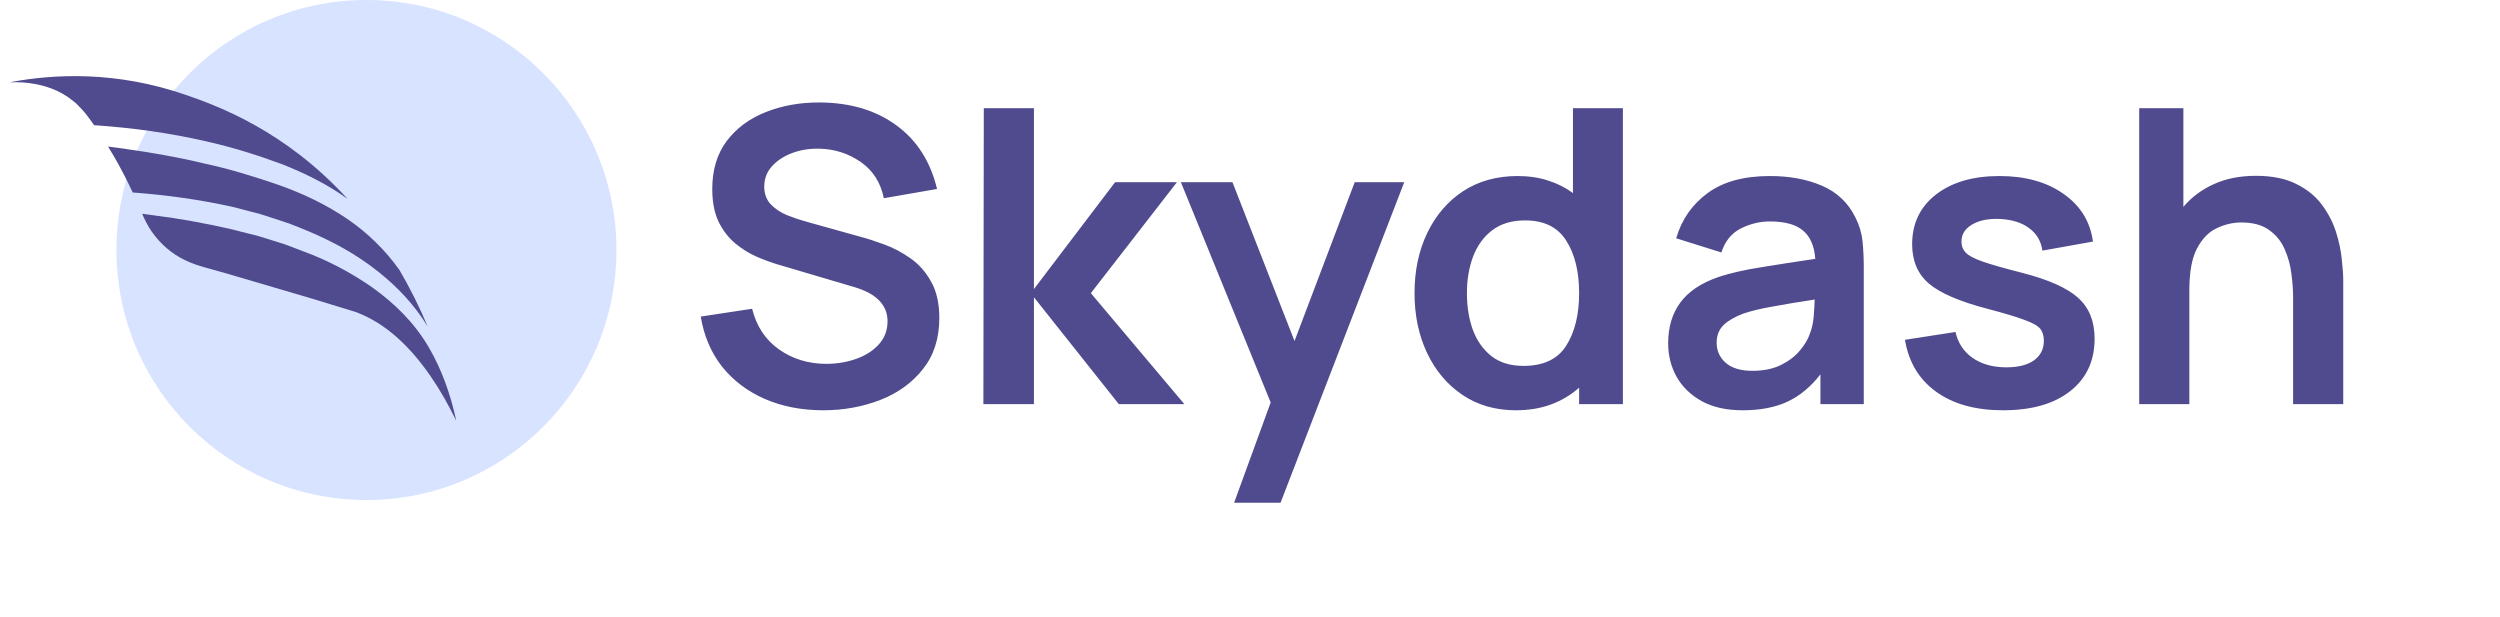
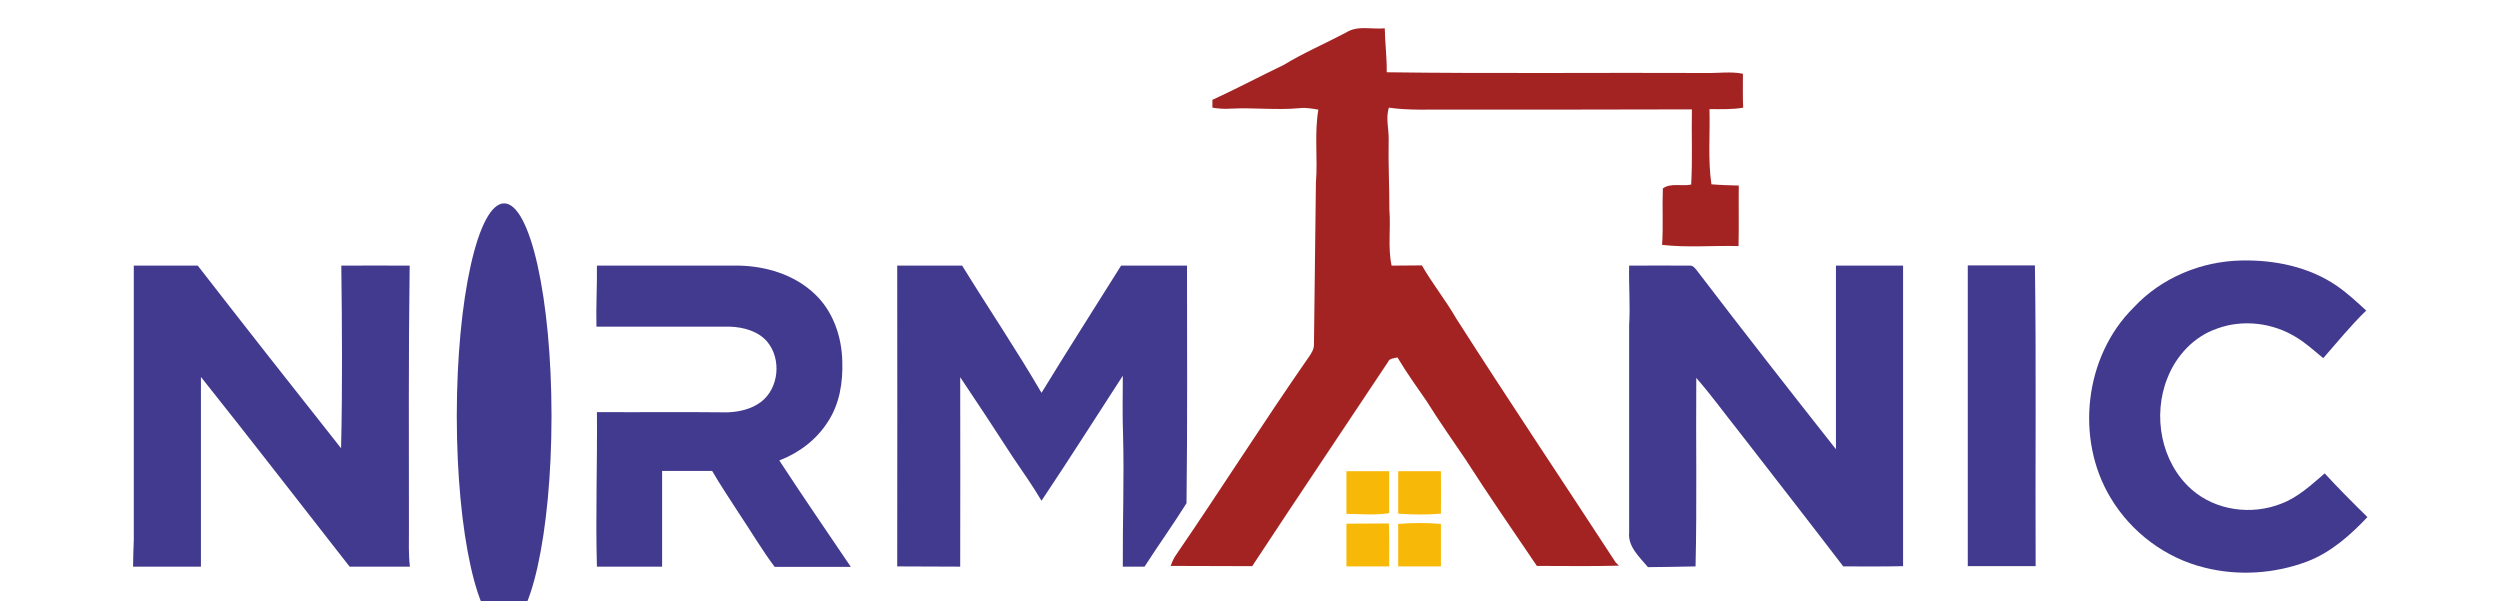
- <svg xmlns="http://www.w3.org/2000/svg" width="365" height="90" viewBox="0 0 365 90" fill="none">
-   <path d="M120.19 59.9C123.15 59.9 125.92 59.4 128.5 58.4C131.08 57.4 133.16 55.9 134.74 53.9C136.34 51.9 137.14 49.41 137.14 46.43C137.14 44.29 136.74 42.52 135.94 41.12C135.16 39.7 134.15 38.56 132.91 37.7C131.69 36.84 130.42 36.17 129.1 35.69C127.8 35.21 126.62 34.83 125.56 34.55L117.82 32.39C116.86 32.13 115.9 31.81 114.94 31.43C113.98 31.03 113.18 30.5 112.54 29.84C111.9 29.16 111.58 28.29 111.58 27.23C111.58 26.11 111.95 25.13 112.69 24.29C113.45 23.45 114.44 22.8 115.66 22.34C116.9 21.88 118.24 21.67 119.68 21.71C121.9 21.77 123.9 22.42 125.68 23.66C127.46 24.9 128.58 26.66 129.04 28.94L136.81 27.59C135.85 23.59 133.88 20.5 130.9 18.32C127.92 16.12 124.21 15 119.77 14.96C116.85 14.94 114.19 15.41 111.79 16.37C109.41 17.31 107.51 18.72 106.09 20.6C104.69 22.48 103.99 24.81 103.99 27.59C103.99 29.49 104.3 31.09 104.92 32.39C105.56 33.67 106.37 34.72 107.35 35.54C108.35 36.36 109.4 37.01 110.5 37.49C111.62 37.97 112.66 38.35 113.62 38.63L124.78 41.93C127.98 42.89 129.58 44.55 129.58 46.91C129.58 48.23 129.15 49.36 128.29 50.3C127.45 51.22 126.35 51.92 124.99 52.4C123.63 52.88 122.18 53.12 120.64 53.12C118.04 53.12 115.74 52.42 113.74 51.02C111.76 49.62 110.45 47.64 109.81 45.08L102.31 46.22C102.77 49.04 103.81 51.48 105.43 53.54C107.07 55.58 109.15 57.15 111.67 58.25C114.21 59.35 117.05 59.9 120.19 59.9ZM143.574 59H150.954V43.4L163.344 59H172.914L159.264 42.8L171.834 26.6H162.804L150.954 42.2V15.8H143.634L143.574 59ZM180.179 73.4H186.959L205.019 26.6H197.789L188.999 49.79L179.939 26.6H172.409L185.519 58.76L180.179 73.4ZM221.311 59.9C223.231 59.9 224.961 59.61 226.501 59.03C228.041 58.45 229.391 57.64 230.551 56.6V59H236.941V15.8H229.651V28.19C228.571 27.39 227.361 26.78 226.021 26.36C224.681 25.92 223.201 25.7 221.581 25.7C218.521 25.7 215.861 26.44 213.601 27.92C211.361 29.4 209.621 31.43 208.381 34.01C207.141 36.59 206.521 39.52 206.521 42.8C206.521 46.04 207.131 48.95 208.351 51.53C209.571 54.11 211.291 56.15 213.511 57.65C215.731 59.15 218.331 59.9 221.311 59.9ZM222.421 53.42C220.541 53.42 218.991 52.95 217.771 52.01C216.551 51.05 215.641 49.77 215.041 48.17C214.461 46.57 214.171 44.78 214.171 42.8C214.171 40.84 214.471 39.06 215.071 37.46C215.691 35.84 216.621 34.56 217.861 33.62C219.121 32.66 220.721 32.18 222.661 32.18C225.421 32.18 227.421 33.16 228.661 35.12C229.921 37.08 230.551 39.64 230.551 42.8C230.551 45.94 229.921 48.5 228.661 50.48C227.421 52.44 225.341 53.42 222.421 53.42ZM254.412 59.9C256.992 59.9 259.182 59.48 260.982 58.64C262.802 57.78 264.402 56.45 265.782 54.65V59H272.112V39.11C272.112 37.71 272.052 36.42 271.932 35.24C271.812 34.04 271.462 32.87 270.882 31.73C269.822 29.59 268.192 28.05 265.992 27.11C263.812 26.17 261.282 25.7 258.402 25.7C254.602 25.7 251.572 26.53 249.312 28.19C247.052 29.85 245.522 32.05 244.722 34.79L251.322 36.86C251.862 35.2 252.812 34.03 254.172 33.35C255.532 32.67 256.942 32.33 258.402 32.33C260.602 32.33 262.222 32.78 263.262 33.68C264.302 34.56 264.892 35.93 265.032 37.79C262.192 38.21 259.552 38.62 257.112 39.02C254.692 39.4 252.632 39.87 250.932 40.43C248.372 41.31 246.502 42.56 245.322 44.18C244.142 45.78 243.552 47.76 243.552 50.12C243.552 51.9 243.962 53.53 244.782 55.01C245.622 56.49 246.852 57.68 248.472 58.58C250.092 59.46 252.072 59.9 254.412 59.9ZM255.852 54.14C254.152 54.14 252.852 53.75 251.952 52.97C251.072 52.19 250.632 51.21 250.632 50.03C250.632 48.97 250.972 48.11 251.652 47.45C252.352 46.79 253.322 46.23 254.562 45.77C255.702 45.39 257.072 45.06 258.672 44.78C260.272 44.48 262.362 44.13 264.942 43.73C264.922 44.49 264.872 45.34 264.792 46.28C264.712 47.2 264.522 48.03 264.222 48.77C263.982 49.51 263.512 50.3 262.812 51.14C262.132 51.98 261.212 52.69 260.052 53.27C258.892 53.85 257.492 54.14 255.852 54.14ZM292.433 59.9C296.613 59.9 299.883 58.97 302.243 57.11C304.623 55.25 305.813 52.69 305.813 49.43C305.813 46.91 305.013 44.93 303.413 43.49C301.833 42.05 299.103 40.83 295.223 39.83C292.703 39.19 290.803 38.65 289.523 38.21C288.263 37.77 287.423 37.33 287.003 36.89C286.583 36.45 286.373 35.92 286.373 35.3C286.373 34.22 286.893 33.38 287.933 32.78C288.973 32.16 290.343 31.89 292.043 31.97C293.803 32.07 295.213 32.52 296.273 33.32C297.353 34.12 297.993 35.21 298.193 36.59L305.573 35.27C305.173 32.35 303.743 30.03 301.283 28.31C298.823 26.57 295.703 25.7 291.923 25.7C288.063 25.7 284.973 26.6 282.653 28.4C280.333 30.2 279.173 32.62 279.173 35.66C279.173 38.08 279.983 39.99 281.603 41.39C283.243 42.79 286.093 44.02 290.153 45.08C292.593 45.72 294.393 46.26 295.553 46.7C296.733 47.12 297.503 47.55 297.863 47.99C298.223 48.43 298.403 49.02 298.403 49.76C298.403 50.96 297.923 51.91 296.963 52.61C296.003 53.29 294.663 53.63 292.943 53.63C290.963 53.63 289.313 53.17 287.993 52.25C286.693 51.33 285.863 50.07 285.503 48.47L278.123 49.61C278.663 52.87 280.183 55.4 282.683 57.2C285.183 59 288.433 59.9 292.433 59.9ZM312.324 59H319.644V42.35C319.644 39.73 320.014 37.71 320.754 36.29C321.514 34.85 322.474 33.86 323.634 33.32C324.814 32.76 326.014 32.48 327.234 32.48C328.954 32.48 330.324 32.86 331.344 33.62C332.364 34.36 333.114 35.31 333.594 36.47C334.094 37.61 334.414 38.8 334.554 40.04C334.714 41.28 334.794 42.4 334.794 43.4V59H342.114V40.91C342.114 40.15 342.044 39.14 341.904 37.88C341.784 36.62 341.504 35.29 341.064 33.89C340.624 32.49 339.944 31.17 339.024 29.93C338.104 28.67 336.854 27.65 335.274 26.87C333.714 26.07 331.744 25.67 329.364 25.67C327.024 25.67 324.964 26.08 323.184 26.9C321.424 27.7 319.954 28.8 318.774 30.2V15.8H312.324V59Z" fill="#504B8E" />
-   <circle cx="53.5" cy="36.5" r="36.5" fill="#D8E3FF" />
-   <path d="M3.437 12.043C5.632 12.232 7.878 12.779 9.927 14.173C10.411 14.576 10.953 14.886 11.396 15.378C11.841 15.859 12.33 16.332 12.706 16.862C13.061 17.329 13.405 17.793 13.739 18.277C19.212 18.651 24.674 19.388 30.083 20.632C33.851 21.479 37.574 22.635 41.259 24.001C44.498 25.298 47.719 26.857 50.724 29.02C41.603 19.039 31.788 15.466 27.132 13.856C16.999 10.349 7.944 10.771 1.394 12.014C2.068 11.989 2.754 12.005 3.437 12.043Z" fill="#504B8E" />
-   <path d="M29.634 23.831C25.952 22.93 22.223 22.306 18.488 21.769C17.584 21.635 16.679 21.5 15.779 21.401C16.863 23.154 17.881 25.009 18.811 26.919C19 27.305 19.186 27.704 19.374 28.101C24.255 28.462 29.132 29.135 33.975 30.208L36.744 30.925L38.126 31.295L39.495 31.739L42.232 32.637C43.142 32.985 44.041 33.35 44.945 33.728C48.532 35.235 52.068 37.127 55.31 39.737C57.967 41.85 60.479 44.453 62.436 47.665C61.301 44.963 59.941 42.187 58.316 39.415C56.192 36.434 53.663 34.027 50.928 32.116C47.68 29.882 44.179 28.224 40.584 26.97C36.989 25.729 33.335 24.613 29.634 23.831Z" fill="#504B8E" />
-   <path d="M54.327 41.942C51.136 39.724 47.738 37.96 44.217 36.672L41.59 35.671L38.917 34.835L37.576 34.422L36.222 34.084L33.522 33.406C29.894 32.589 26.243 31.91 22.57 31.456C21.965 31.363 21.359 31.278 20.75 31.207C21.178 32.184 21.604 33.027 22.136 33.79C23.44 35.651 25.102 37.066 26.972 37.963C27.904 38.426 28.871 38.745 29.892 39.035L33.048 39.92L45.655 43.629L51.934 45.553C54.124 46.363 56.181 47.66 58.023 49.314C61.585 52.516 64.358 56.817 66.612 61.425C65.782 57.542 64.462 53.888 62.634 50.767C60.463 47.017 57.486 44.205 54.327 41.942Z" fill="#504B8E" />
+ <svg xmlns="http://www.w3.org/2000/svg" version="1.1" id="Layer_1" x="0px" y="0px" viewBox="0 0 1024 246" style="enable-background:new 0 0 1024 246;" xml:space="preserve">
+   <style type="text/css">
+ 	.st0{fill:#A32323;}
+ 	.st1{fill:#423A8E;}
+ 	.st2{fill:#F7B808;}
+ </style>
+   <g>
+     <path class="st0" d="M596.5,130.5c-4.3-7.5-9.8-14.3-14.1-21.8c-4.1,0.1-8.3,0-12.4,0.1c-1.6-7.5-0.3-15.2-0.9-22.7   c0-9.7-0.5-19.4-0.3-29c0.1-4.3-1.3-8.8,0.1-13c8.3,1.2,16.7,0.7,25,0.8c33,0,66.1,0,99.1-0.1c-0.2,10.3,0.3,20.5-0.3,30.8   c-3.8,0.8-8.5-0.8-11.6,1.6c-0.3,7.7,0.2,15.4-0.3,23.1c10.4,1.2,20.9,0.2,31.3,0.5c0.2-8.3,0-16.5,0.1-24.8   c-3.8-0.1-7.5-0.2-11.2-0.5c-1.5-10.2-0.5-20.5-0.8-30.8c4.6,0,9.3,0.2,13.8-0.6c-0.2-4.6-0.1-9.3-0.1-13.9c-5-1-10-0.2-15-0.3   c-43.6-0.2-87.3,0.3-130.9-0.3c0.1-6-0.7-12-0.8-18c-5.3,0.5-11.1-1.3-15.8,1.7c-8.5,4.5-17.4,8.3-25.6,13.3   c-9.8,4.7-19.4,9.8-29.2,14.3c0,0.8,0,2.4,0,3.2c2.5,0.4,5,0.6,7.6,0.4c9.4-0.5,18.7,0.7,28.1-0.2c2.6-0.3,5.1,0.2,7.7,0.6   c-1.7,9.9-0.2,20-1,29.9c-0.2,22-0.6,44-0.8,66.1c0.1,2.1-1.1,3.9-2.3,5.6c-18.5,26.6-35.9,54.1-54.2,80.8c-1,1.4-1.6,2.9-2.2,4.5   c11.1,0.1,22.3,0,33.4,0.1c18.4-28,37.1-55.7,55.6-83.6c0.6-1.6,2.5-1.5,3.9-1.9c3.7,6.2,7.9,12.1,12,18c5,8,10.4,15.7,15.7,23.5   c9.5,14.8,19.5,29.3,29.4,43.9c11.2,0,22.4,0.2,33.6-0.1c-0.3-0.3-1-1-1.3-1.3C640.1,197.1,617.9,164,596.5,130.5z" />
+     <path class="st1" d="M952.2,193.9c-5.5,4.7-10.9,9.8-17.8,12.4c-12.1,4.8-26.8,2.9-36.7-5.8c-12.6-11.1-16.1-30.4-9.9-45.7   c3.6-9.2,10.9-17,20.3-20.2c10.5-3.9,22.7-2.4,32.2,3.4c4.1,2.4,7.6,5.7,11.3,8.7c5.8-6.6,11.3-13.4,17.6-19.5   c-3.8-3.5-7.7-7.1-12-10.1c-11.4-7.8-25.5-10.7-39.1-10.4c-16.5,0.3-32.9,7.1-44.2,19.3c-20.1,19.9-24,53.7-9.4,77.9   c8.4,14.1,22.5,24.7,38.5,28.6c13.8,3.5,28.7,2.5,42-2.5c9.7-3.7,17.6-10.7,24.7-18.2C963.6,205.8,957.8,200,952.2,193.9z" />
+     <path class="st1" d="M167.5,217c0-36.1-0.2-72.2,0.3-108.2c-9.3-0.1-18.7,0-28,0c0.3,24.9,0.5,49.9-0.1,74.8   c-19.7-24.9-39.3-49.8-58.7-74.8c-8.7,0-17.5,0-26.2,0c0,37.4,0,74.8,0,112.3c-0.1,3.7-0.3,7.3-0.3,11c9.3,0,18.5,0,27.8,0   c0-25.9,0-51.8,0-77.7c20.5,25.7,40.6,51.8,60.9,77.7c8.2,0,16.4,0,24.7,0C167.3,227,167.5,222,167.5,217z" />
+     <ellipse class="st1" cx="206.5" cy="170.4" rx="19.4" ry="87.1" />
+     <path class="st1" d="M339,172.9c4.9-7.3,6.3-16.3,6-24.9c-0.2-10.1-3.8-20.6-11.3-27.6c-8.2-7.8-19.6-11.3-30.7-11.6   c-19.5,0-39,0-58.5,0c0.1,8.3-0.4,16.7-0.2,25c18.2,0,36.5,0,54.7,0c5.5,0.2,11.5,1.8,15.2,6.1c6,7.1,4.9,19.2-2.6,24.8   c-3.9,2.9-8.8,4-13.6,4.2c-17.8-0.2-35.7,0-53.5-0.1c0.2,21.1-0.6,42.2,0,63.3c8.9,0,17.8,0,26.7,0c0-13.1,0-26.2,0-39.2   c6.8,0,13.7,0,20.5,0c3.4,5.9,7.3,11.6,11,17.4c4.9,7.3,9.3,14.8,14.6,21.9c10.4,0,20.8,0,31.2,0c-9.8-14.5-19.7-28.9-29.3-43.6   C327.3,185.5,334.4,180.1,339,172.9z" />
+     <path class="st1" d="M486.2,108.8c-9,0-18,0-27,0c-10.9,17.4-21.9,34.6-32.6,52.1c-10.3-17.7-21.8-34.7-32.5-52.1   c-8.9,0-17.7,0-26.6,0c0,41.1,0.1,82.1,0,123.2c8.6,0.1,17.2,0,25.8,0.1c0-25.9,0.1-51.7,0-77.6c7.3,10.9,14.5,21.8,21.6,32.8   c4,5.9,8.1,11.7,11.7,17.8c11.3-16.9,22.2-34.1,33.3-51.2c0,8-0.2,16.1,0.1,24.1c0.5,18-0.2,36.1-0.1,54.1c3,0,6,0,8.9,0   c5.6-8.7,11.7-17.2,17.2-26C486.4,173.6,486.2,141.2,486.2,108.8z" />
+     <path class="st1" d="M779.5,108.8c-9.2,0-18.3,0-27.5,0c0,25.1,0,50.1,0,75.2c-19.1-24.2-38.1-48.5-56.8-73c-0.8-1-1.7-2.4-3.2-2.2   c-8.2-0.1-16.5,0-24.7,0c-0.2,8.1,0.5,16.2,0,24.3c0,28.4,0,56.7,0,85c-0.6,5.8,4.3,10.1,7.7,14.2c6.5,0,13-0.2,19.5-0.3   c0.6-25.7,0.1-51.5,0.3-77.2c6.3,7.2,11.9,15,17.9,22.5c14.1,18.2,28.3,36.4,42.3,54.7c8.2,0,16.3,0.1,24.5-0.1   C779.5,190.9,779.5,149.8,779.5,108.8z" />
+     <path class="st1" d="M833.5,108.7c-9.2,0-18.3,0-27.5,0c0,41.1,0,82.2,0,123.2c9.2,0,18.5,0,27.8,0   C833.6,190.9,834.1,149.8,833.5,108.7z" />
+     <path class="st2" d="M569,193c-5.8,0-11.7,0-17.5,0c0,5.8,0,11.6,0,17.5c5.8,0,11.7,0.6,17.5-0.3C569,204.5,569,198.7,569,193z" />
+     <path class="st2" d="M590.2,193c-5.8,0-11.7,0-17.5,0c0,5.8,0,11.6,0,17.4c5.8,0.4,11.7,0.5,17.5,0   C590.2,204.6,590.3,198.8,590.2,193z" />
+     <path class="st2" d="M568.9,214.4c-5.8,0-11.6,0.1-17.4,0.1c0,5.8,0,11.7,0,17.5c5.8,0,11.7,0,17.5,0   C569,226.1,569.1,220.3,568.9,214.4z" />
+     <path class="st2" d="M572.7,214.6c0,5.8,0,11.6,0,17.4c5.8,0,11.7,0,17.5,0c0-5.8,0-11.6,0-17.4   C584.4,214.1,578.6,214.1,572.7,214.6z" />
+   </g>
</svg>
